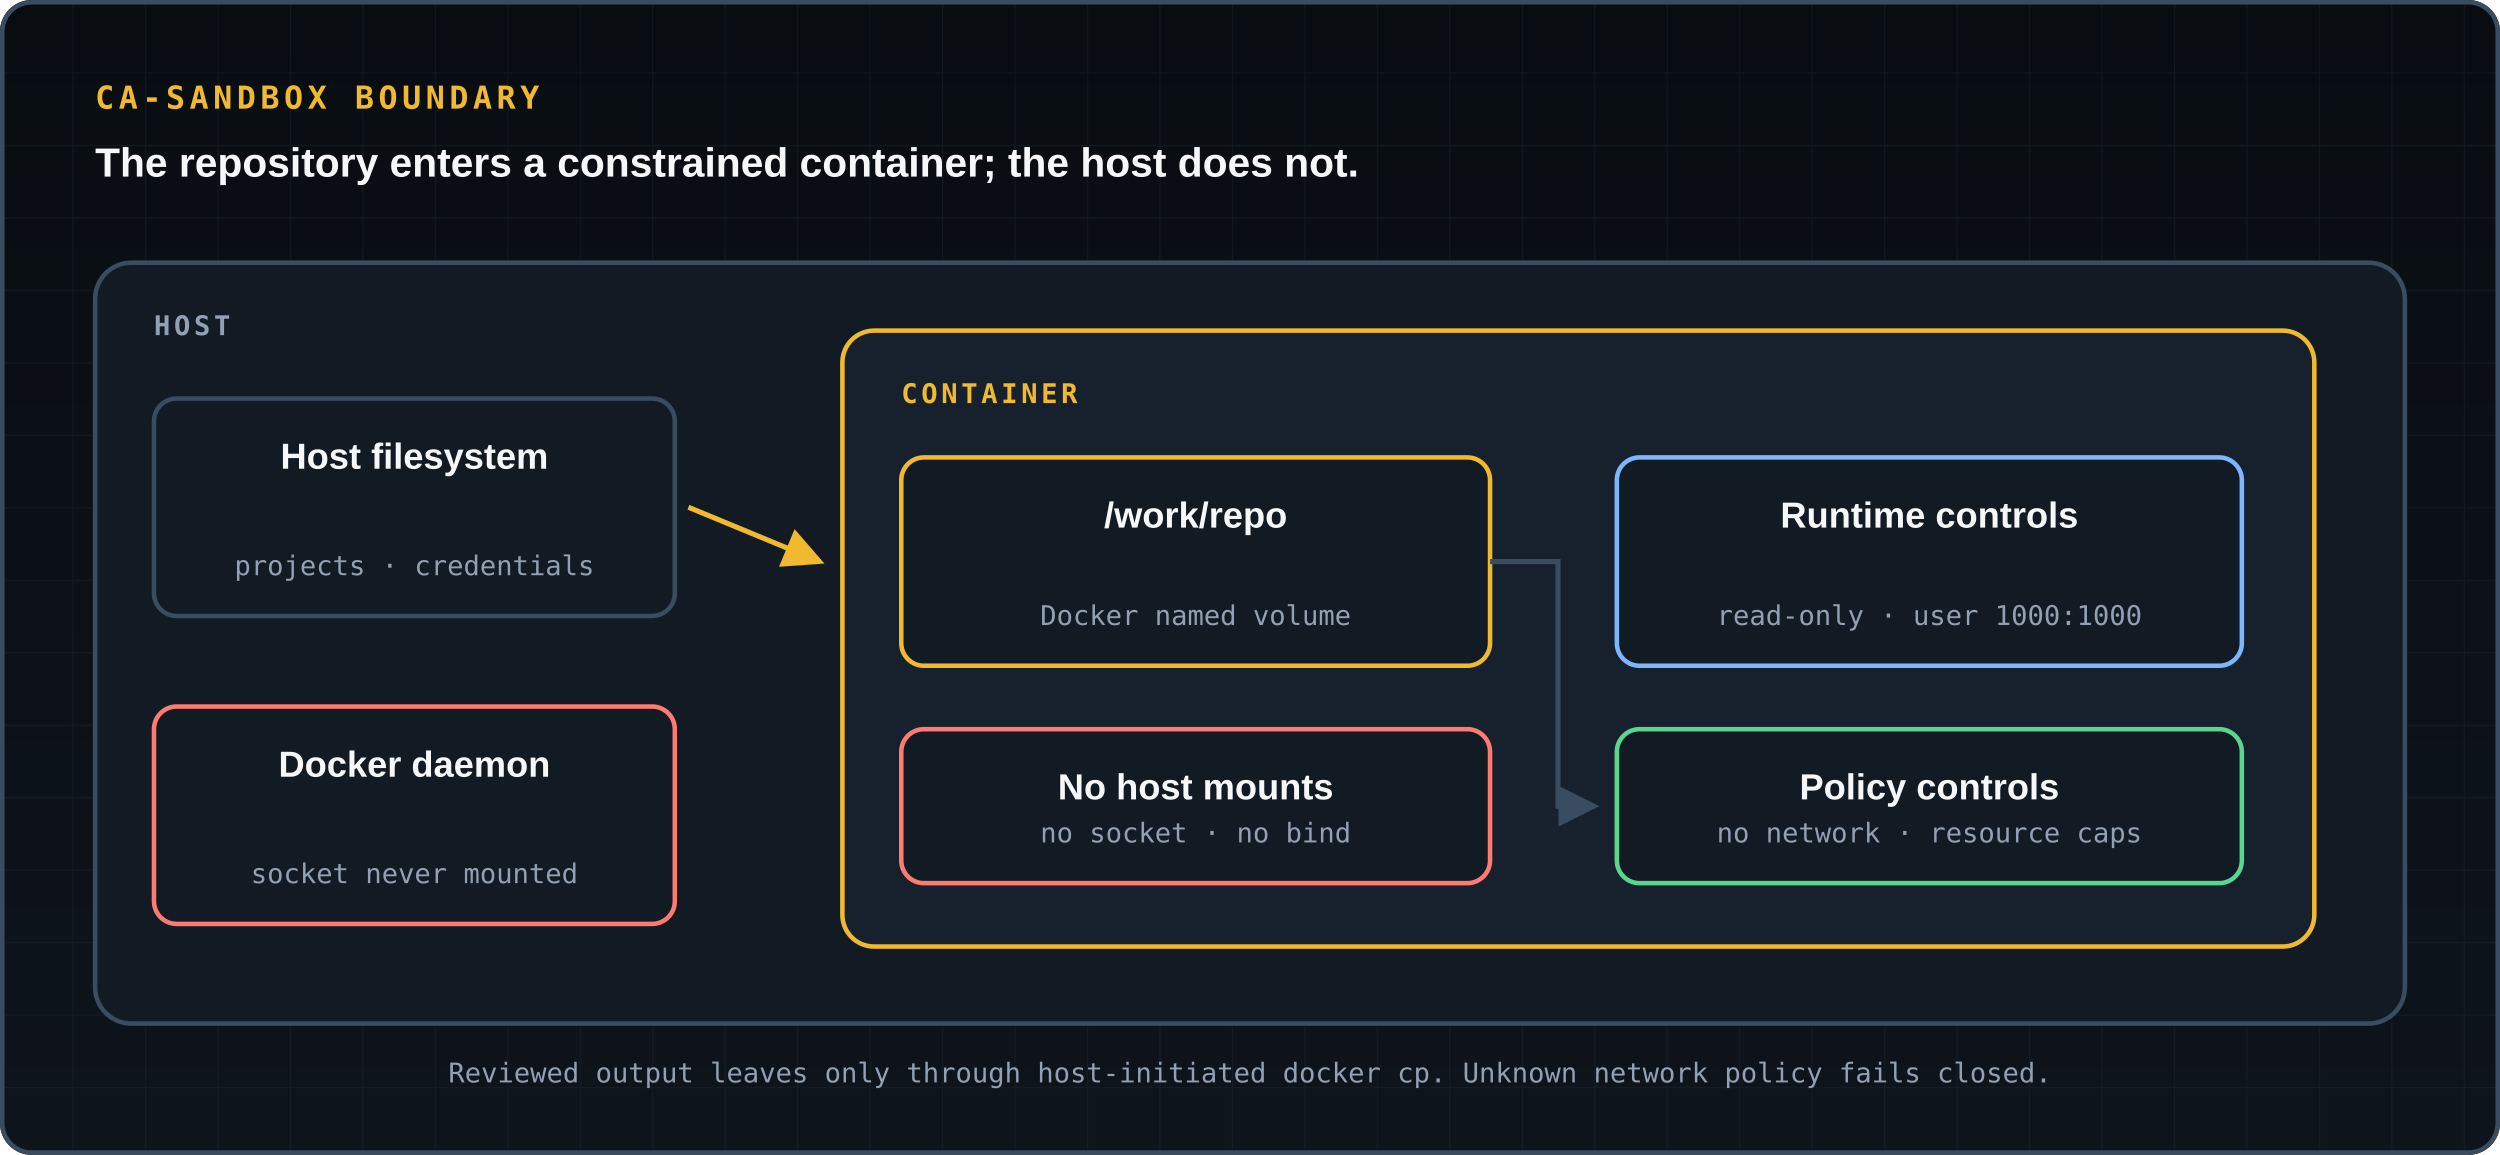
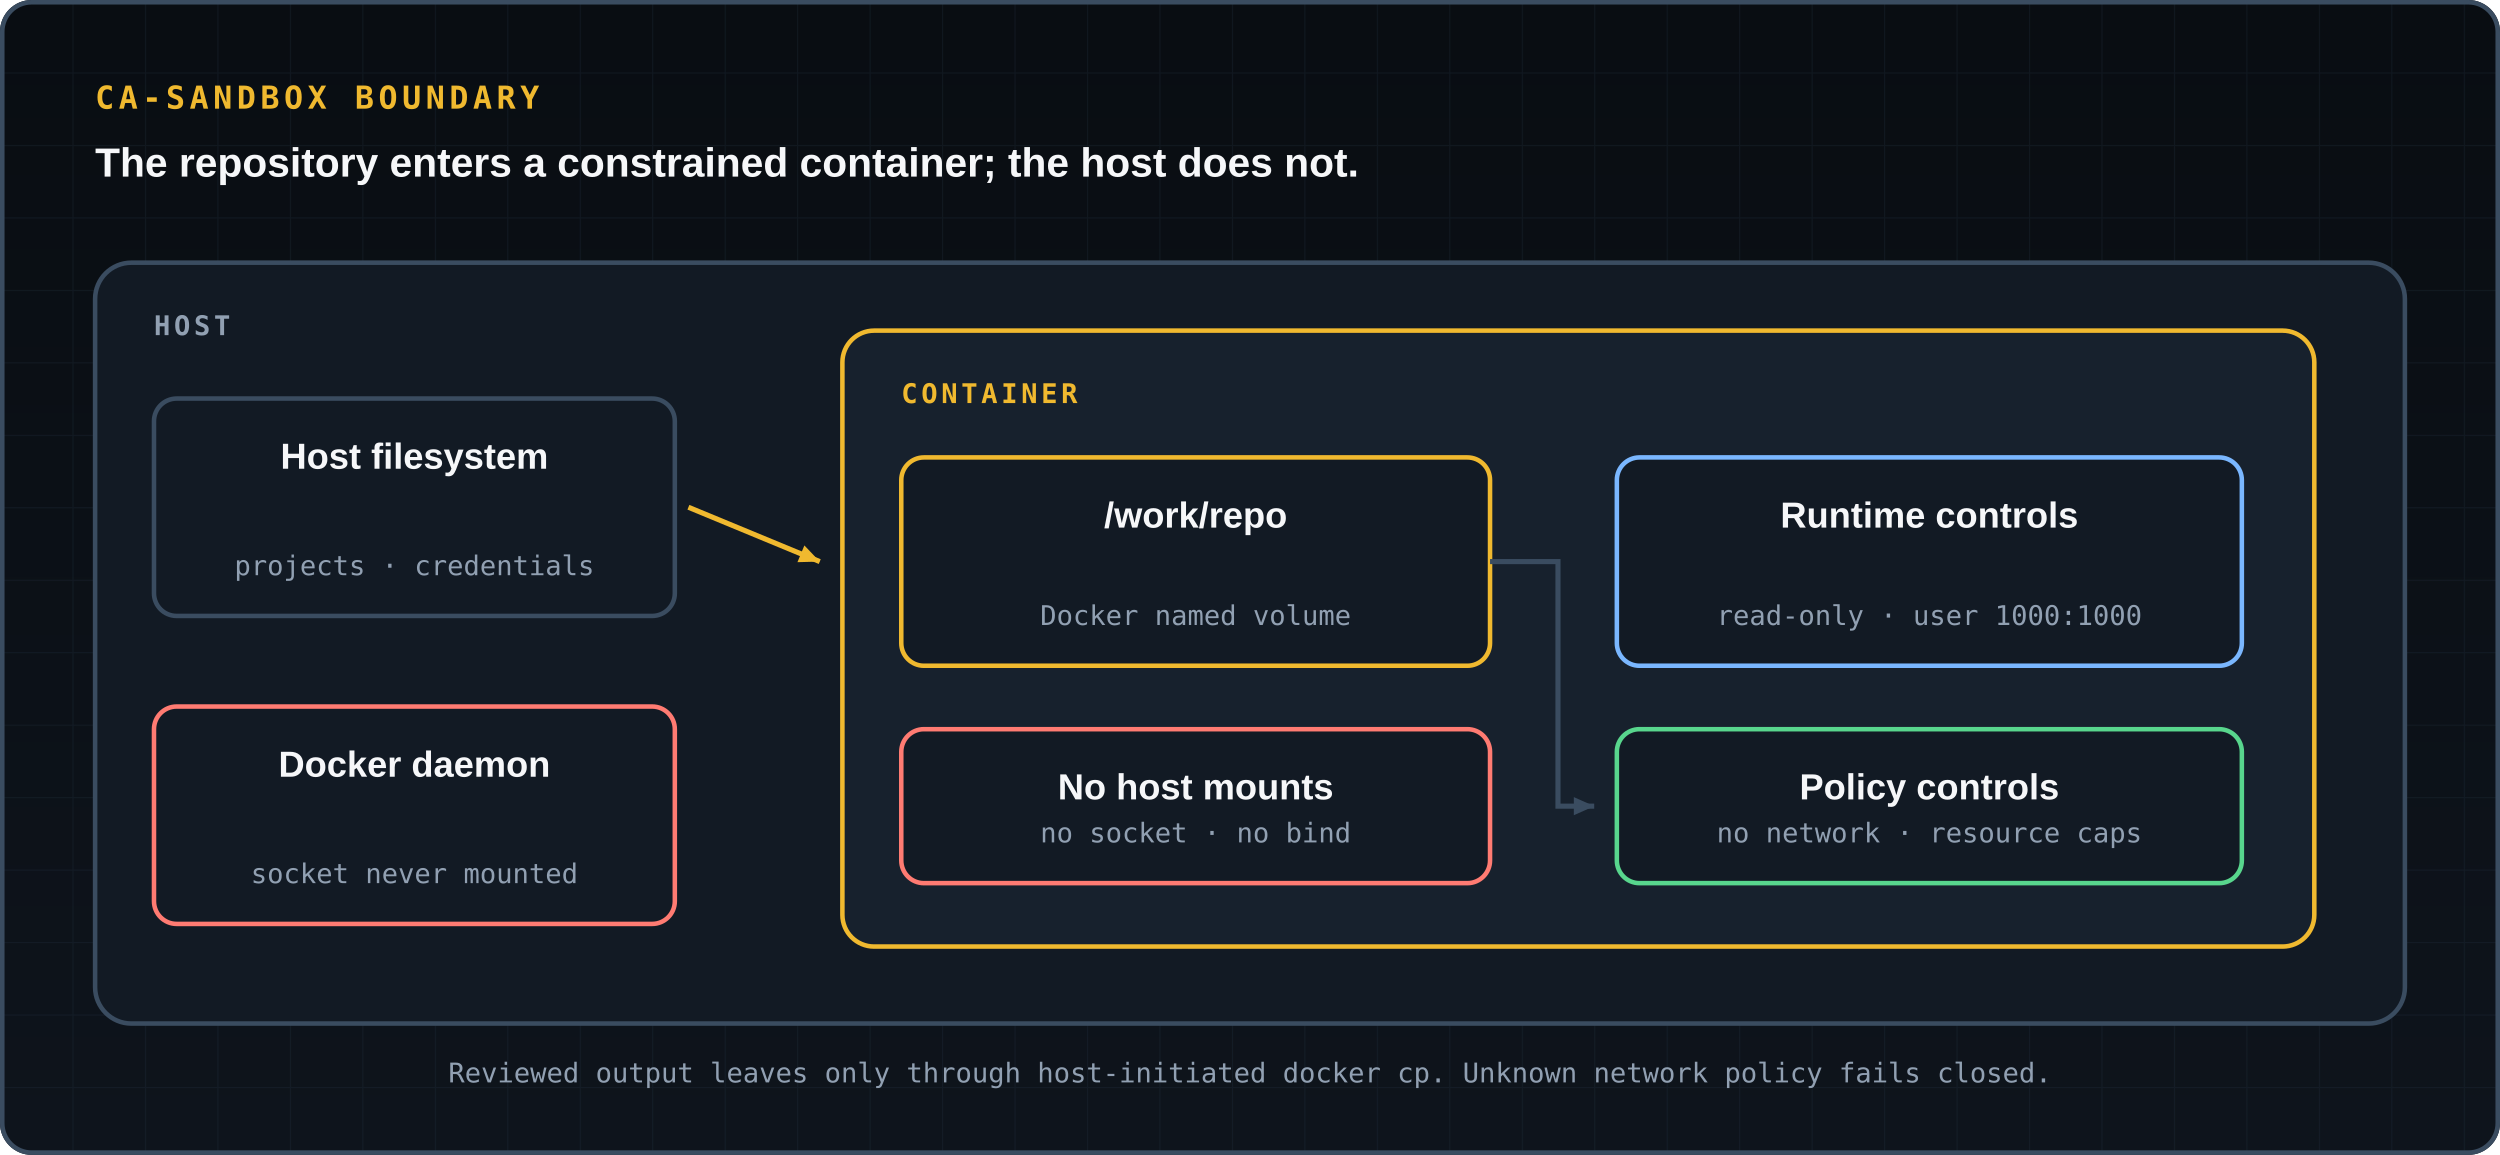
<svg xmlns="http://www.w3.org/2000/svg" viewBox="0 0 1104 510" role="img" data-diagram-system="ca-v2">
  <defs>
    <linearGradient id="canvas" x1="0" y1="0" x2="0" y2="1">
      <stop stop-color="#090d12" />
      <stop offset="1" stop-color="#0e141c" />
    </linearGradient>
    <pattern id="grid" width="32" height="32" patternUnits="userSpaceOnUse">
      <path d="M32 0H0V32" fill="none" stroke="#273647" stroke-width="1" stroke-opacity=".24" />
    </pattern>
-     <marker id="arrow" markerWidth="8" markerHeight="8" refX="7" refY="4" orient="auto" markerUnits="strokeWidth">
-       <path d="M0 0 8 4 0 8z" fill="context-stroke" />
+     <marker id="arrow" markerUnits="userSpaceOnUse" viewBox="0 0 9 8" markerWidth="9" markerHeight="8" refX="9" refY="4" orient="auto">
+       <path d="M0 0L9 4L0 8Z" fill="context-stroke" />
    </marker>
  </defs>
  <rect width="1104" height="510" rx="14" fill="url(#canvas)" />
  <rect width="1104" height="510" rx="14" fill="url(#grid)" />
  <rect x="1" y="1" width="1102" height="508" rx="13" fill="none" stroke="#3a4c60" stroke-width="2" />
  <text x="42" y="48" font-family="JetBrains Mono Variable, Consolas, Cascadia Mono, monospace" font-size="14" font-weight="750" fill="#f0b92f" text-anchor="start" letter-spacing="2" data-max-width="1038">CA-SANDBOX BOUNDARY</text>
  <text x="42" y="78" font-family="Manrope Variable, Segoe UI, Arial, sans-serif" font-size="18" font-weight="700" fill="#f6f7f9" text-anchor="start" data-max-width="1038">The repository enters a constrained container; the host does not.</text>
  <rect x="42" y="116" width="1020" height="336" rx="16" fill="#121a24" stroke="#3a4c60" stroke-width="2" />
  <text x="68" y="148" font-family="JetBrains Mono Variable, Consolas, Cascadia Mono, monospace" font-size="12" font-weight="750" fill="#91a0b2" text-anchor="start" letter-spacing="1.6" data-label-kind="annotation" data-max-width="1012">HOST</text>
  <rect x="68" y="176" width="230" height="96" rx="10" fill="#121a24" stroke="#3a4c60" stroke-width="2" />
  <text x="183" y="207" font-family="Manrope Variable, Segoe UI, Arial, sans-serif" font-size="16" font-weight="700" fill="#f6f7f9" text-anchor="middle" data-max-width="206">Host filesystem</text>
  <text x="183" y="254" font-family="JetBrains Mono Variable, Consolas, Cascadia Mono, monospace" font-size="12" font-weight="500" fill="#91a0b2" text-anchor="middle" data-label-kind="annotation" data-max-width="206">projects · credentials</text>
  <rect x="68" y="312" width="230" height="96" rx="10" fill="#121a24" stroke="#ff7b72" stroke-width="2" />
  <text x="183" y="343" font-family="Manrope Variable, Segoe UI, Arial, sans-serif" font-size="16" font-weight="700" fill="#f6f7f9" text-anchor="middle" data-max-width="206">Docker daemon</text>
  <text x="183" y="390" font-family="JetBrains Mono Variable, Consolas, Cascadia Mono, monospace" font-size="12" font-weight="500" fill="#91a0b2" text-anchor="middle" data-label-kind="annotation" data-max-width="206">socket never mounted</text>
  <rect x="372" y="146" width="650" height="272" rx="14" fill="#17212d" stroke="#f0b92f" stroke-width="2" />
  <text x="398" y="178" font-family="JetBrains Mono Variable, Consolas, Cascadia Mono, monospace" font-size="12" font-weight="750" fill="#f0b92f" text-anchor="start" letter-spacing="1.6" data-label-kind="annotation" data-max-width="682">CONTAINER</text>
  <rect x="398" y="202" width="260" height="92" rx="10" fill="#121a24" stroke="#f0b92f" stroke-width="2" />
  <text x="528" y="233" font-family="Manrope Variable, Segoe UI, Arial, sans-serif" font-size="16" font-weight="700" fill="#f6f7f9" text-anchor="middle" data-max-width="236">/work/repo</text>
  <text x="528" y="276" font-family="JetBrains Mono Variable, Consolas, Cascadia Mono, monospace" font-size="12" font-weight="500" fill="#91a0b2" text-anchor="middle" data-label-kind="annotation" data-max-width="236">Docker named volume</text>
  <rect x="714" y="202" width="276" height="92" rx="10" fill="#121a24" stroke="#7ab7ff" stroke-width="2" />
  <text x="852" y="233" font-family="Manrope Variable, Segoe UI, Arial, sans-serif" font-size="16" font-weight="700" fill="#f6f7f9" text-anchor="middle" data-max-width="252">Runtime controls</text>
  <text x="852" y="276" font-family="JetBrains Mono Variable, Consolas, Cascadia Mono, monospace" font-size="12" font-weight="500" fill="#91a0b2" text-anchor="middle" data-label-kind="annotation" data-max-width="252">read-only · user 1000:1000</text>
  <rect x="398" y="322" width="260" height="68" rx="10" fill="#121a24" stroke="#ff7b72" stroke-width="2" />
  <text x="528" y="353" font-family="Manrope Variable, Segoe UI, Arial, sans-serif" font-size="16" font-weight="700" fill="#f6f7f9" text-anchor="middle" data-max-width="236">No host mounts</text>
  <text x="528" y="372" font-family="JetBrains Mono Variable, Consolas, Cascadia Mono, monospace" font-size="12" font-weight="500" fill="#91a0b2" text-anchor="middle" data-label-kind="annotation" data-max-width="236">no socket · no bind</text>
  <rect x="714" y="322" width="276" height="68" rx="10" fill="#121a24" stroke="#58d68d" stroke-width="2" />
  <text x="852" y="353" font-family="Manrope Variable, Segoe UI, Arial, sans-serif" font-size="16" font-weight="700" fill="#f6f7f9" text-anchor="middle" data-max-width="252">Policy controls</text>
  <text x="852" y="372" font-family="JetBrains Mono Variable, Consolas, Cascadia Mono, monospace" font-size="12" font-weight="500" fill="#91a0b2" text-anchor="middle" data-label-kind="annotation" data-max-width="252">no network · resource caps</text>
  <path d="M304 224 L362 248" fill="none" stroke="#f0b92f" stroke-width="2.25" marker-end="url(#arrow)" />
  <polyline points="658,248 688,248 688,356 704,356" fill="none" stroke="#3a4c60" stroke-width="2.25" marker-end="url(#arrow)" />
  <text x="552" y="478" font-family="JetBrains Mono Variable, Consolas, Cascadia Mono, monospace" font-size="12" font-weight="500" fill="#91a0b2" text-anchor="middle" data-label-kind="annotation" data-max-width="1056">Reviewed output leaves only through host-initiated docker cp. Unknown network policy fails closed.</text>
</svg>
